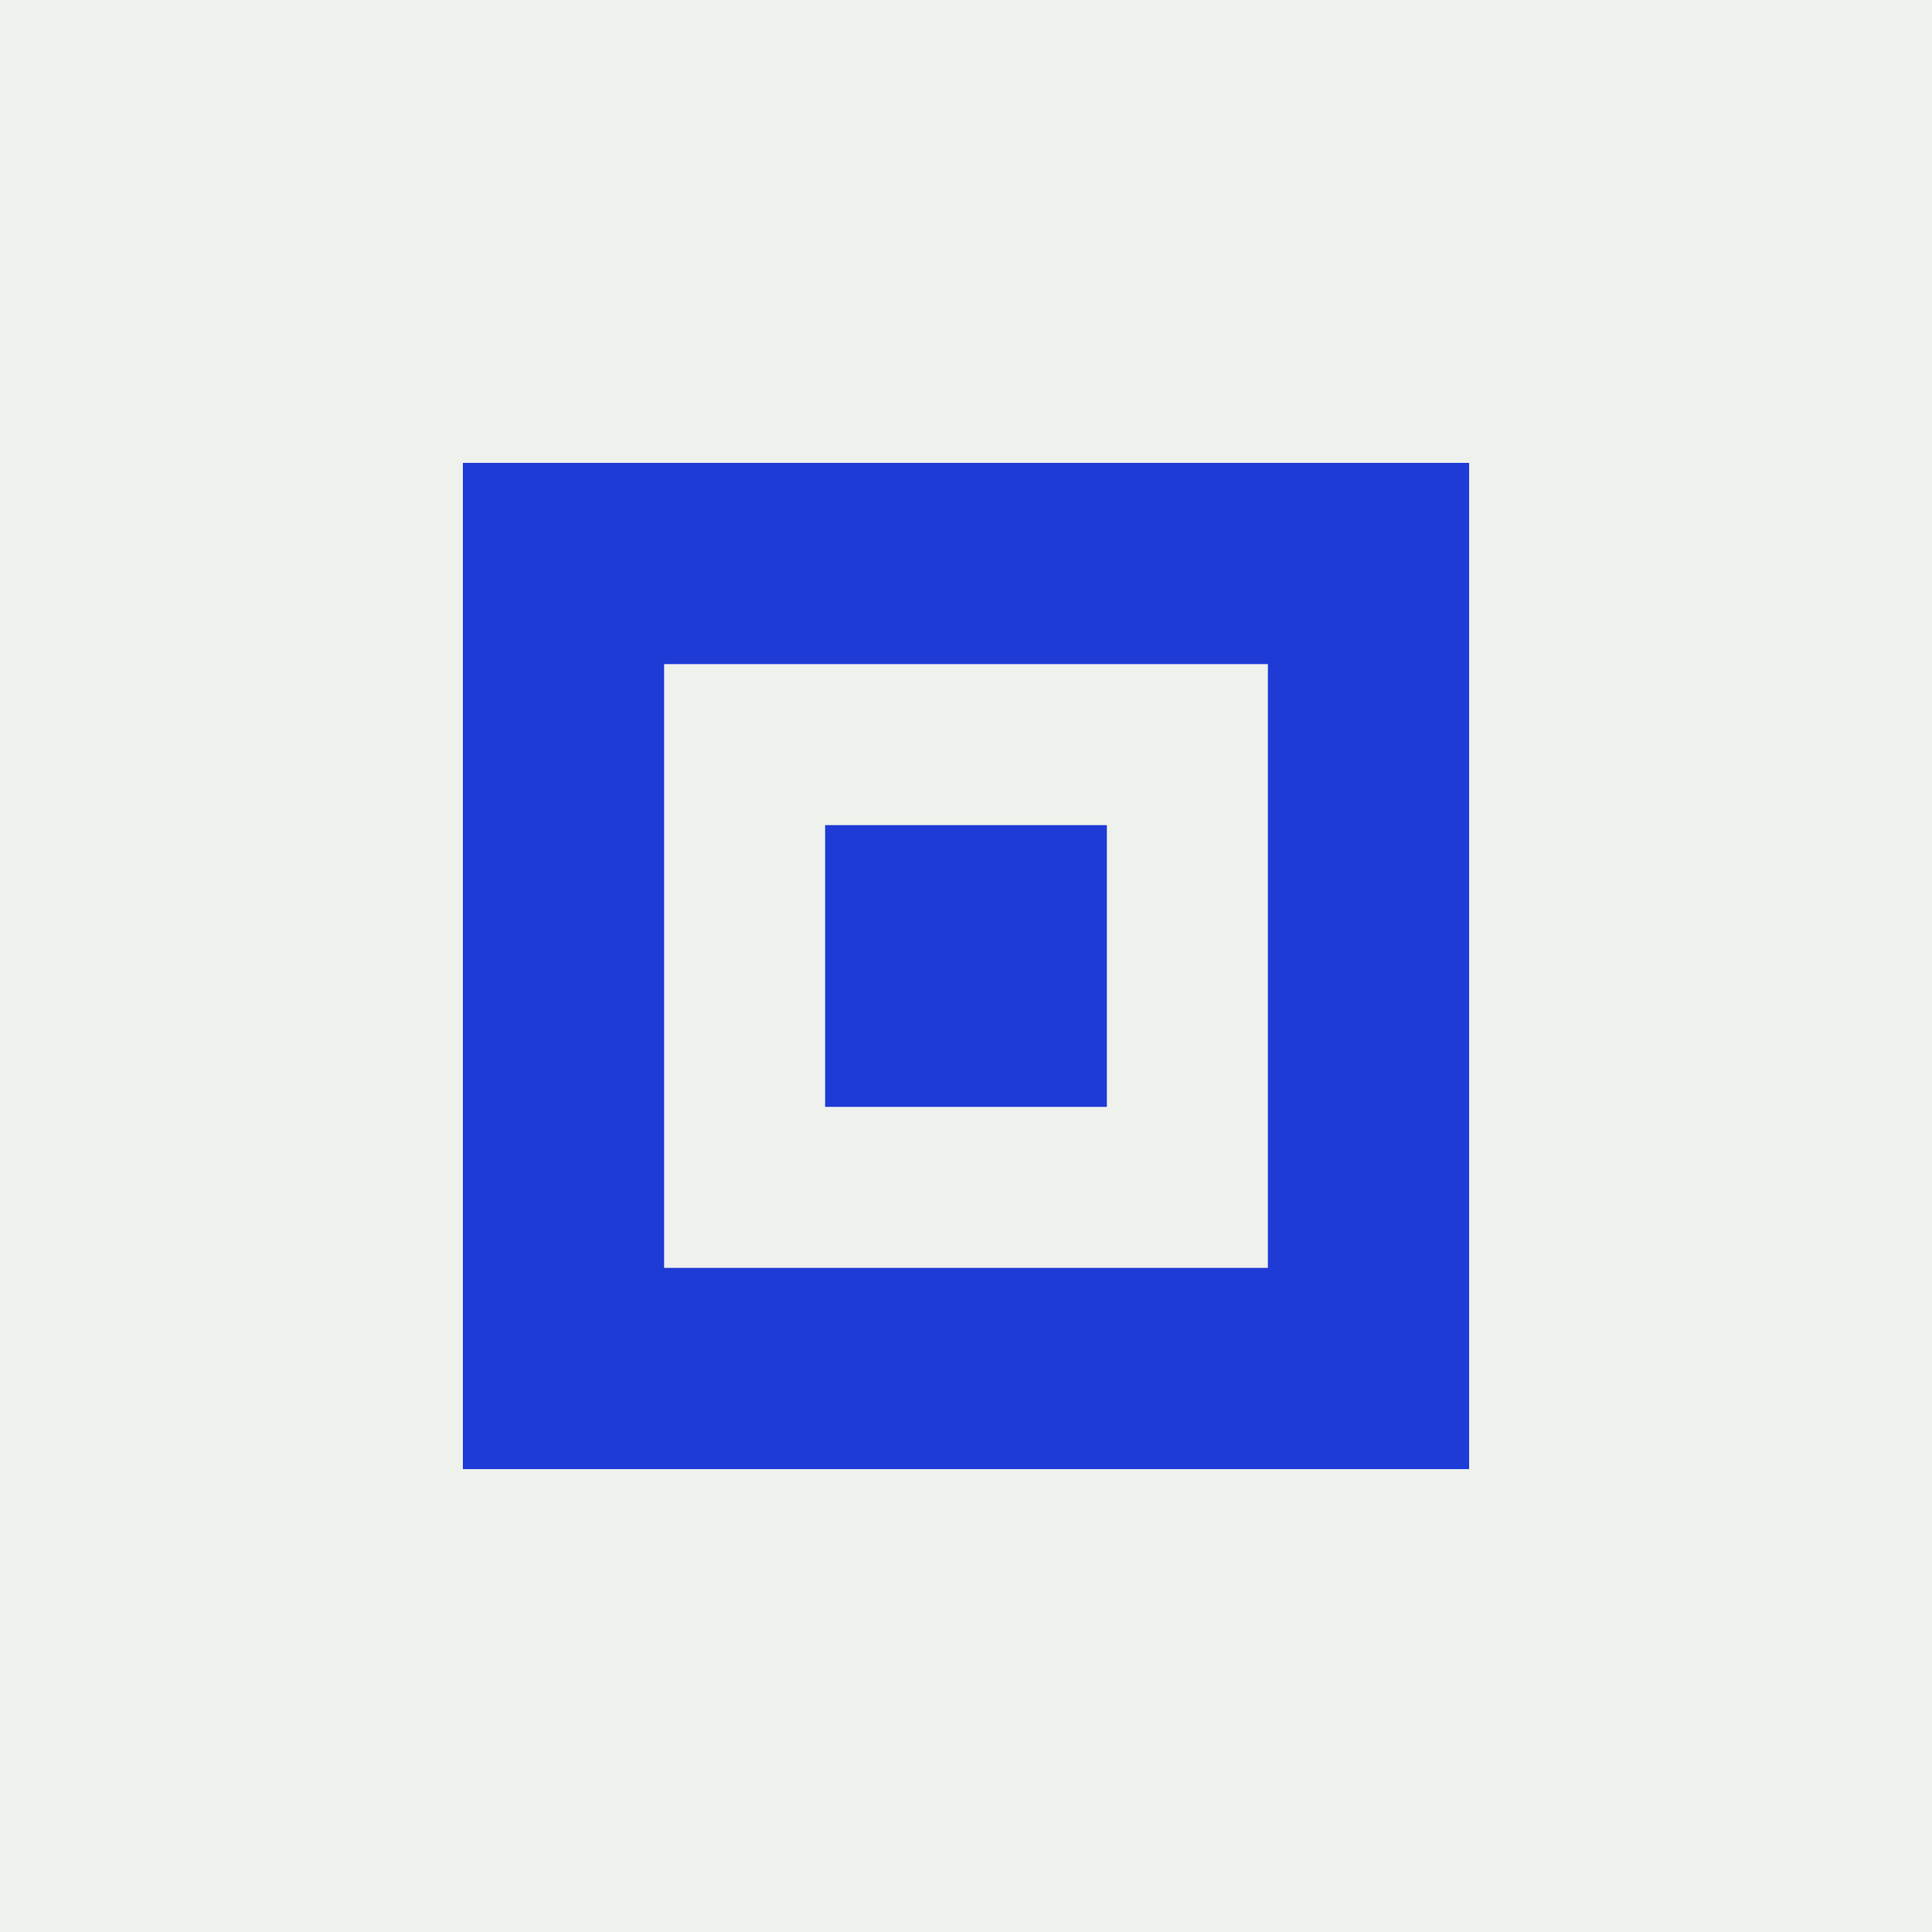
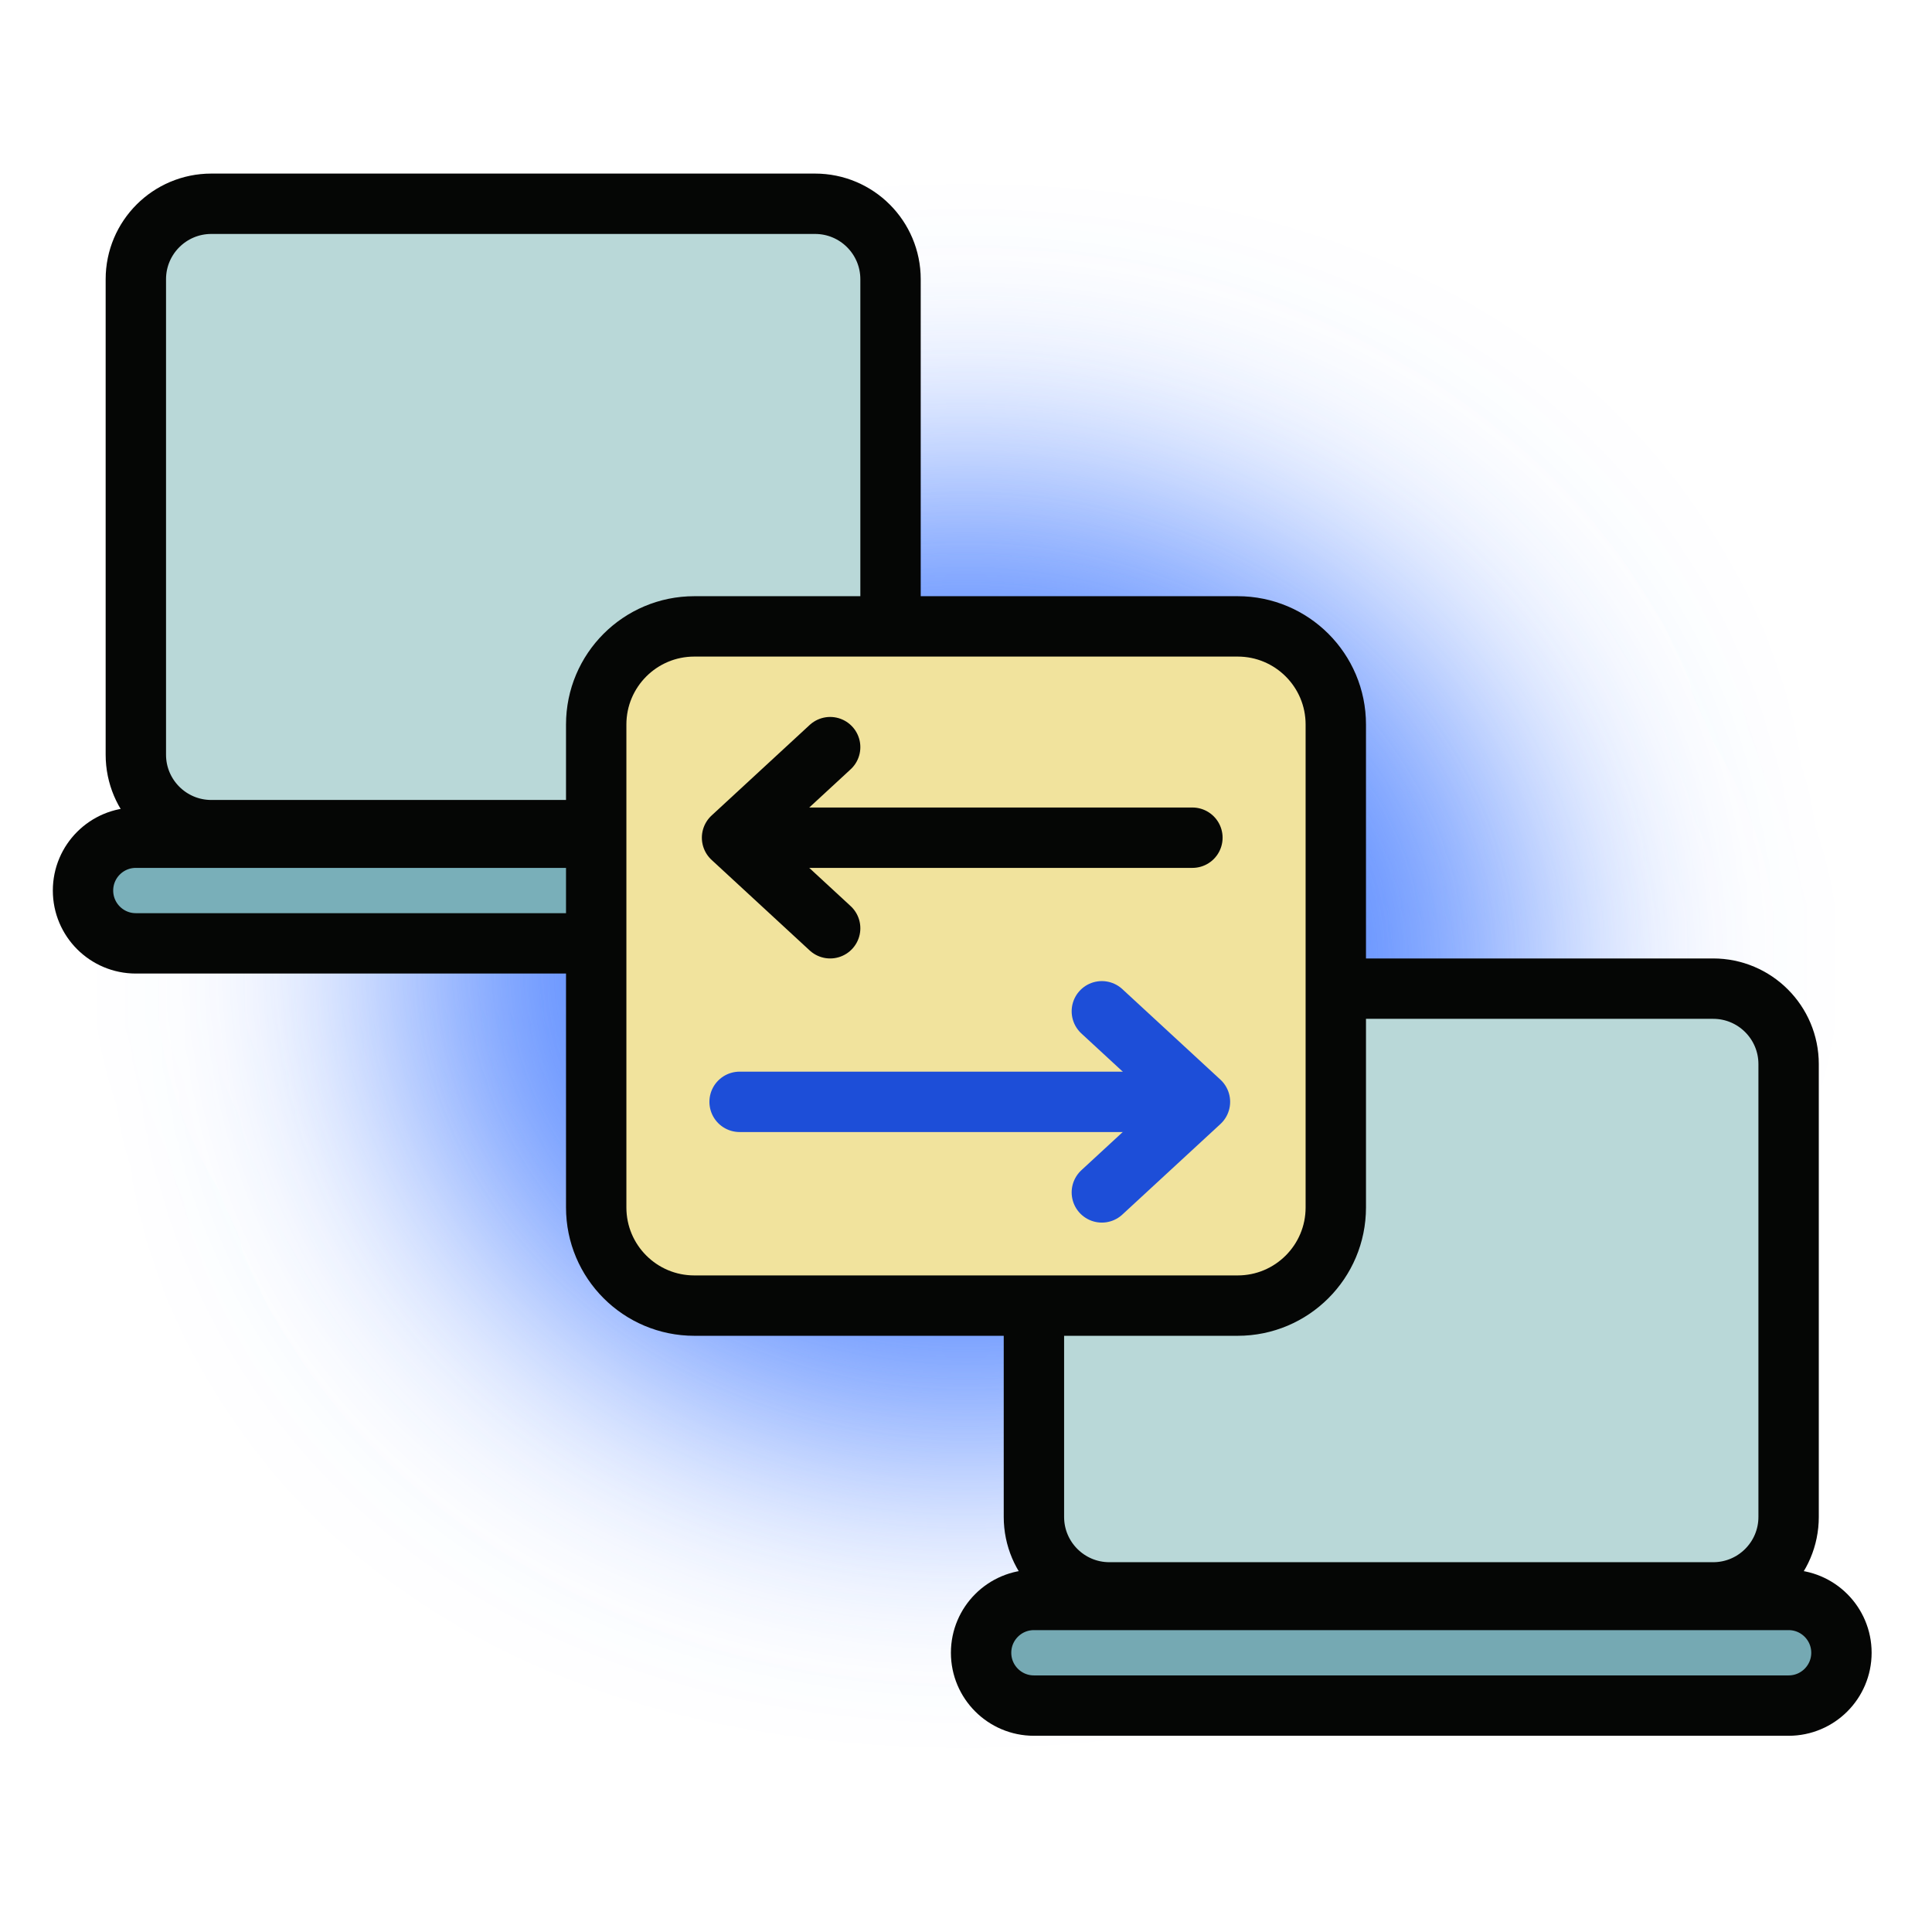
- <svg xmlns="http://www.w3.org/2000/svg" viewBox="0 0 192 192" width="192" height="192">
-   <rect width="192" height="192" fill="#EFF1EC" />
-   <rect x="46" y="46" width="100" height="100" fill="#1F3BD6" />
-   <rect x="66" y="66" width="60" height="60" fill="#EFF1EC" />
-   <rect x="82" y="82" width="28" height="28" fill="#1F3BD6" />
+ <svg xmlns="http://www.w3.org/2000/svg" viewBox="0 0 512 512" width="512" height="512" role="img" aria-label="File transfer between two devices">
+   <style>
+     .ink { stroke: #050605; stroke-width: 16; stroke-linejoin: round; stroke-linecap: round; }
+     .arrow { transform-box: fill-box; transform-origin: center; }
+     .accent { stroke: #1D4ED8; }
+     @keyframes send { 0%,100% { transform: translateX(-9px); opacity: .55; } 45% { transform: translateX(9px); opacity: 1; } }
+     @keyframes back { 0%,100% { transform: translateX(4px); opacity: .45; } 45% { transform: translateX(-4px); opacity: .8; } }
+     @keyframes halo { 0%,100% { opacity: .18; } 50% { opacity: .42; } }
+     .a-send { animation: send 1.9s cubic-bezier(.65,0,.35,1) infinite; }
+     .a-back { animation: back 1.9s cubic-bezier(.65,0,.35,1) infinite .35s; }
+     .halo { animation: halo 1.9s ease-in-out infinite; }
+     @media (prefers-reduced-motion: reduce) { .a-send, .a-back, .halo { animation: none; } }
+   </style>
+   <defs>
+     <filter id="soft" x="-50%" y="-50%" width="200%" height="200%">
+       <feGaussianBlur stdDeviation="34" />
+     </filter>
+   </defs>
+   <ellipse class="halo" cx="256" cy="256" rx="150" ry="128" fill="#5B8CFF" filter="url(#soft)" />
+   <rect class="ink" x="36" y="54" width="200" height="166" rx="20" fill="#B9D8D8" />
+   <rect class="ink" x="22" y="222" width="228" height="28" rx="14" fill="#79AFB9" />
+   <rect class="ink" x="274" y="262" width="200" height="160" rx="20" fill="#B9D8D8" />
+   <rect class="ink" x="260" y="424" width="228" height="28" rx="14" fill="#75A9B3" />
+   <rect class="ink" x="158" y="166" width="196" height="180" rx="26" fill="#F1E39D" />
+   <g class="arrow a-send">
+     <path class="ink accent" d="M196 292 H316" fill="none" />
+     <path class="ink accent" d="M292 268 L318 292 L292 316" fill="none" />
+   </g>
+   <g class="arrow a-back">
+     <path class="ink" d="M316 222 H196" fill="none" />
+     <path class="ink" d="M220 198 L194 222 L220 246" fill="none" />
+   </g>
</svg>
